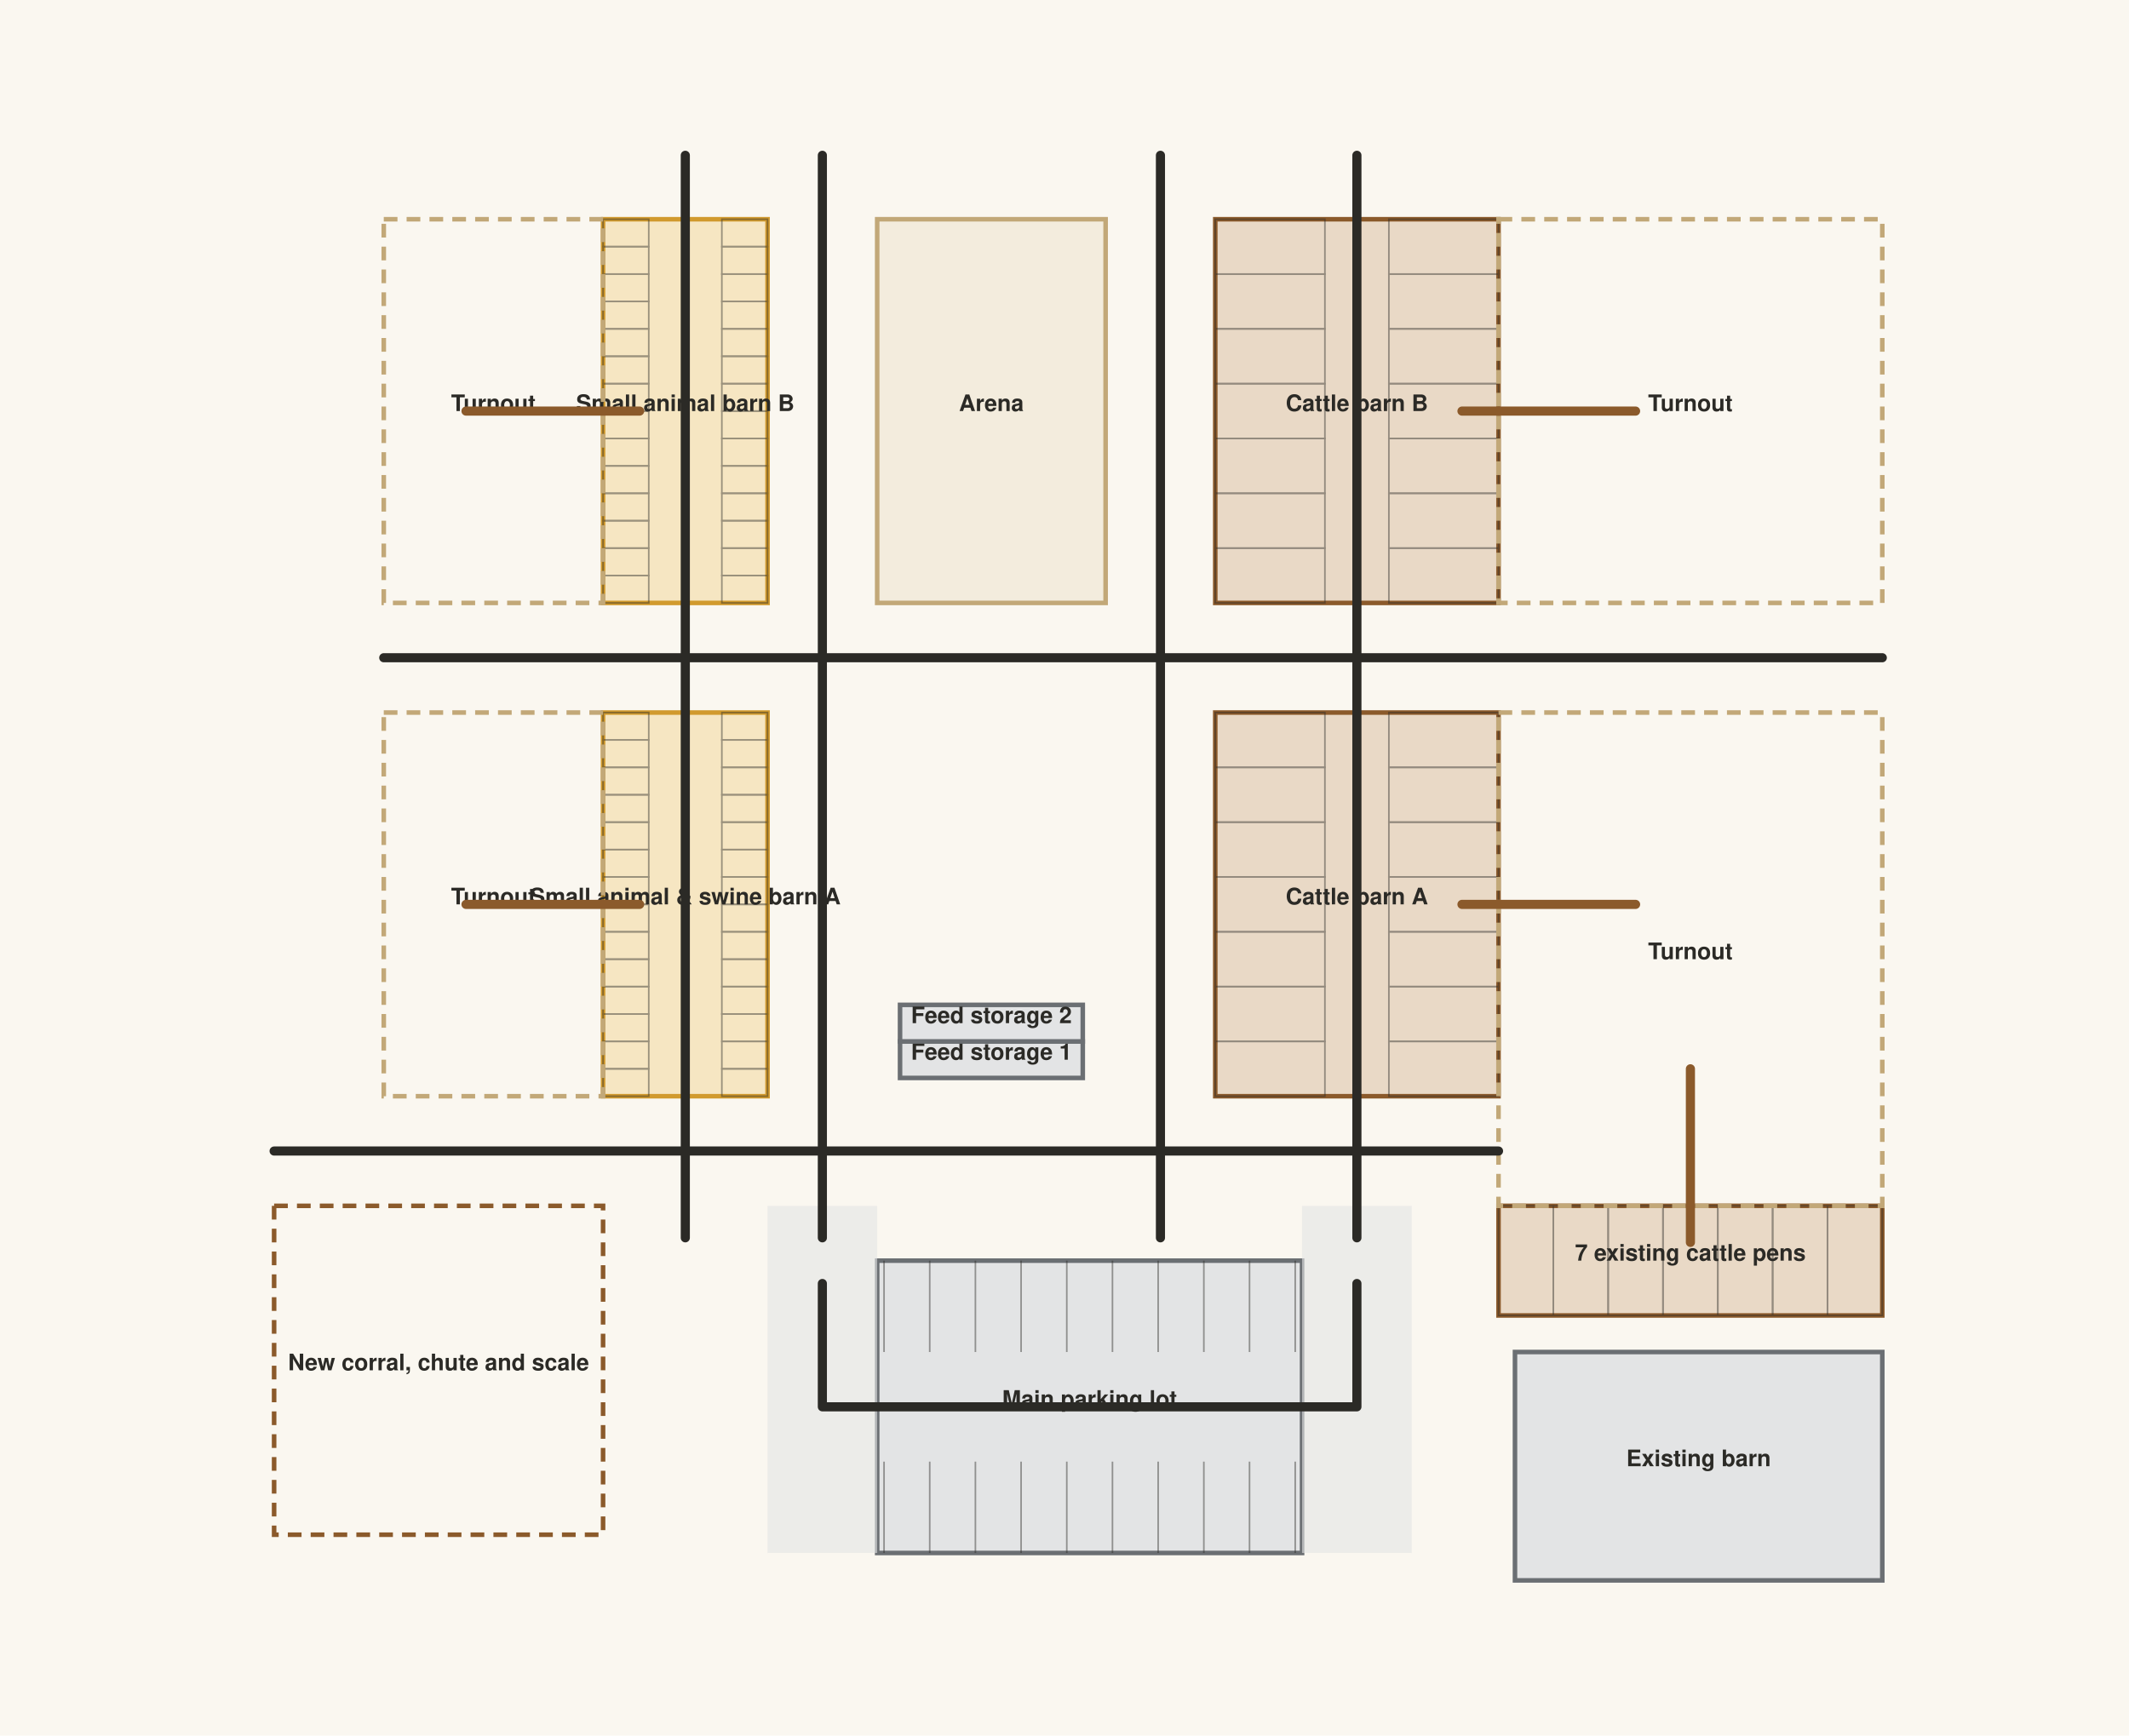
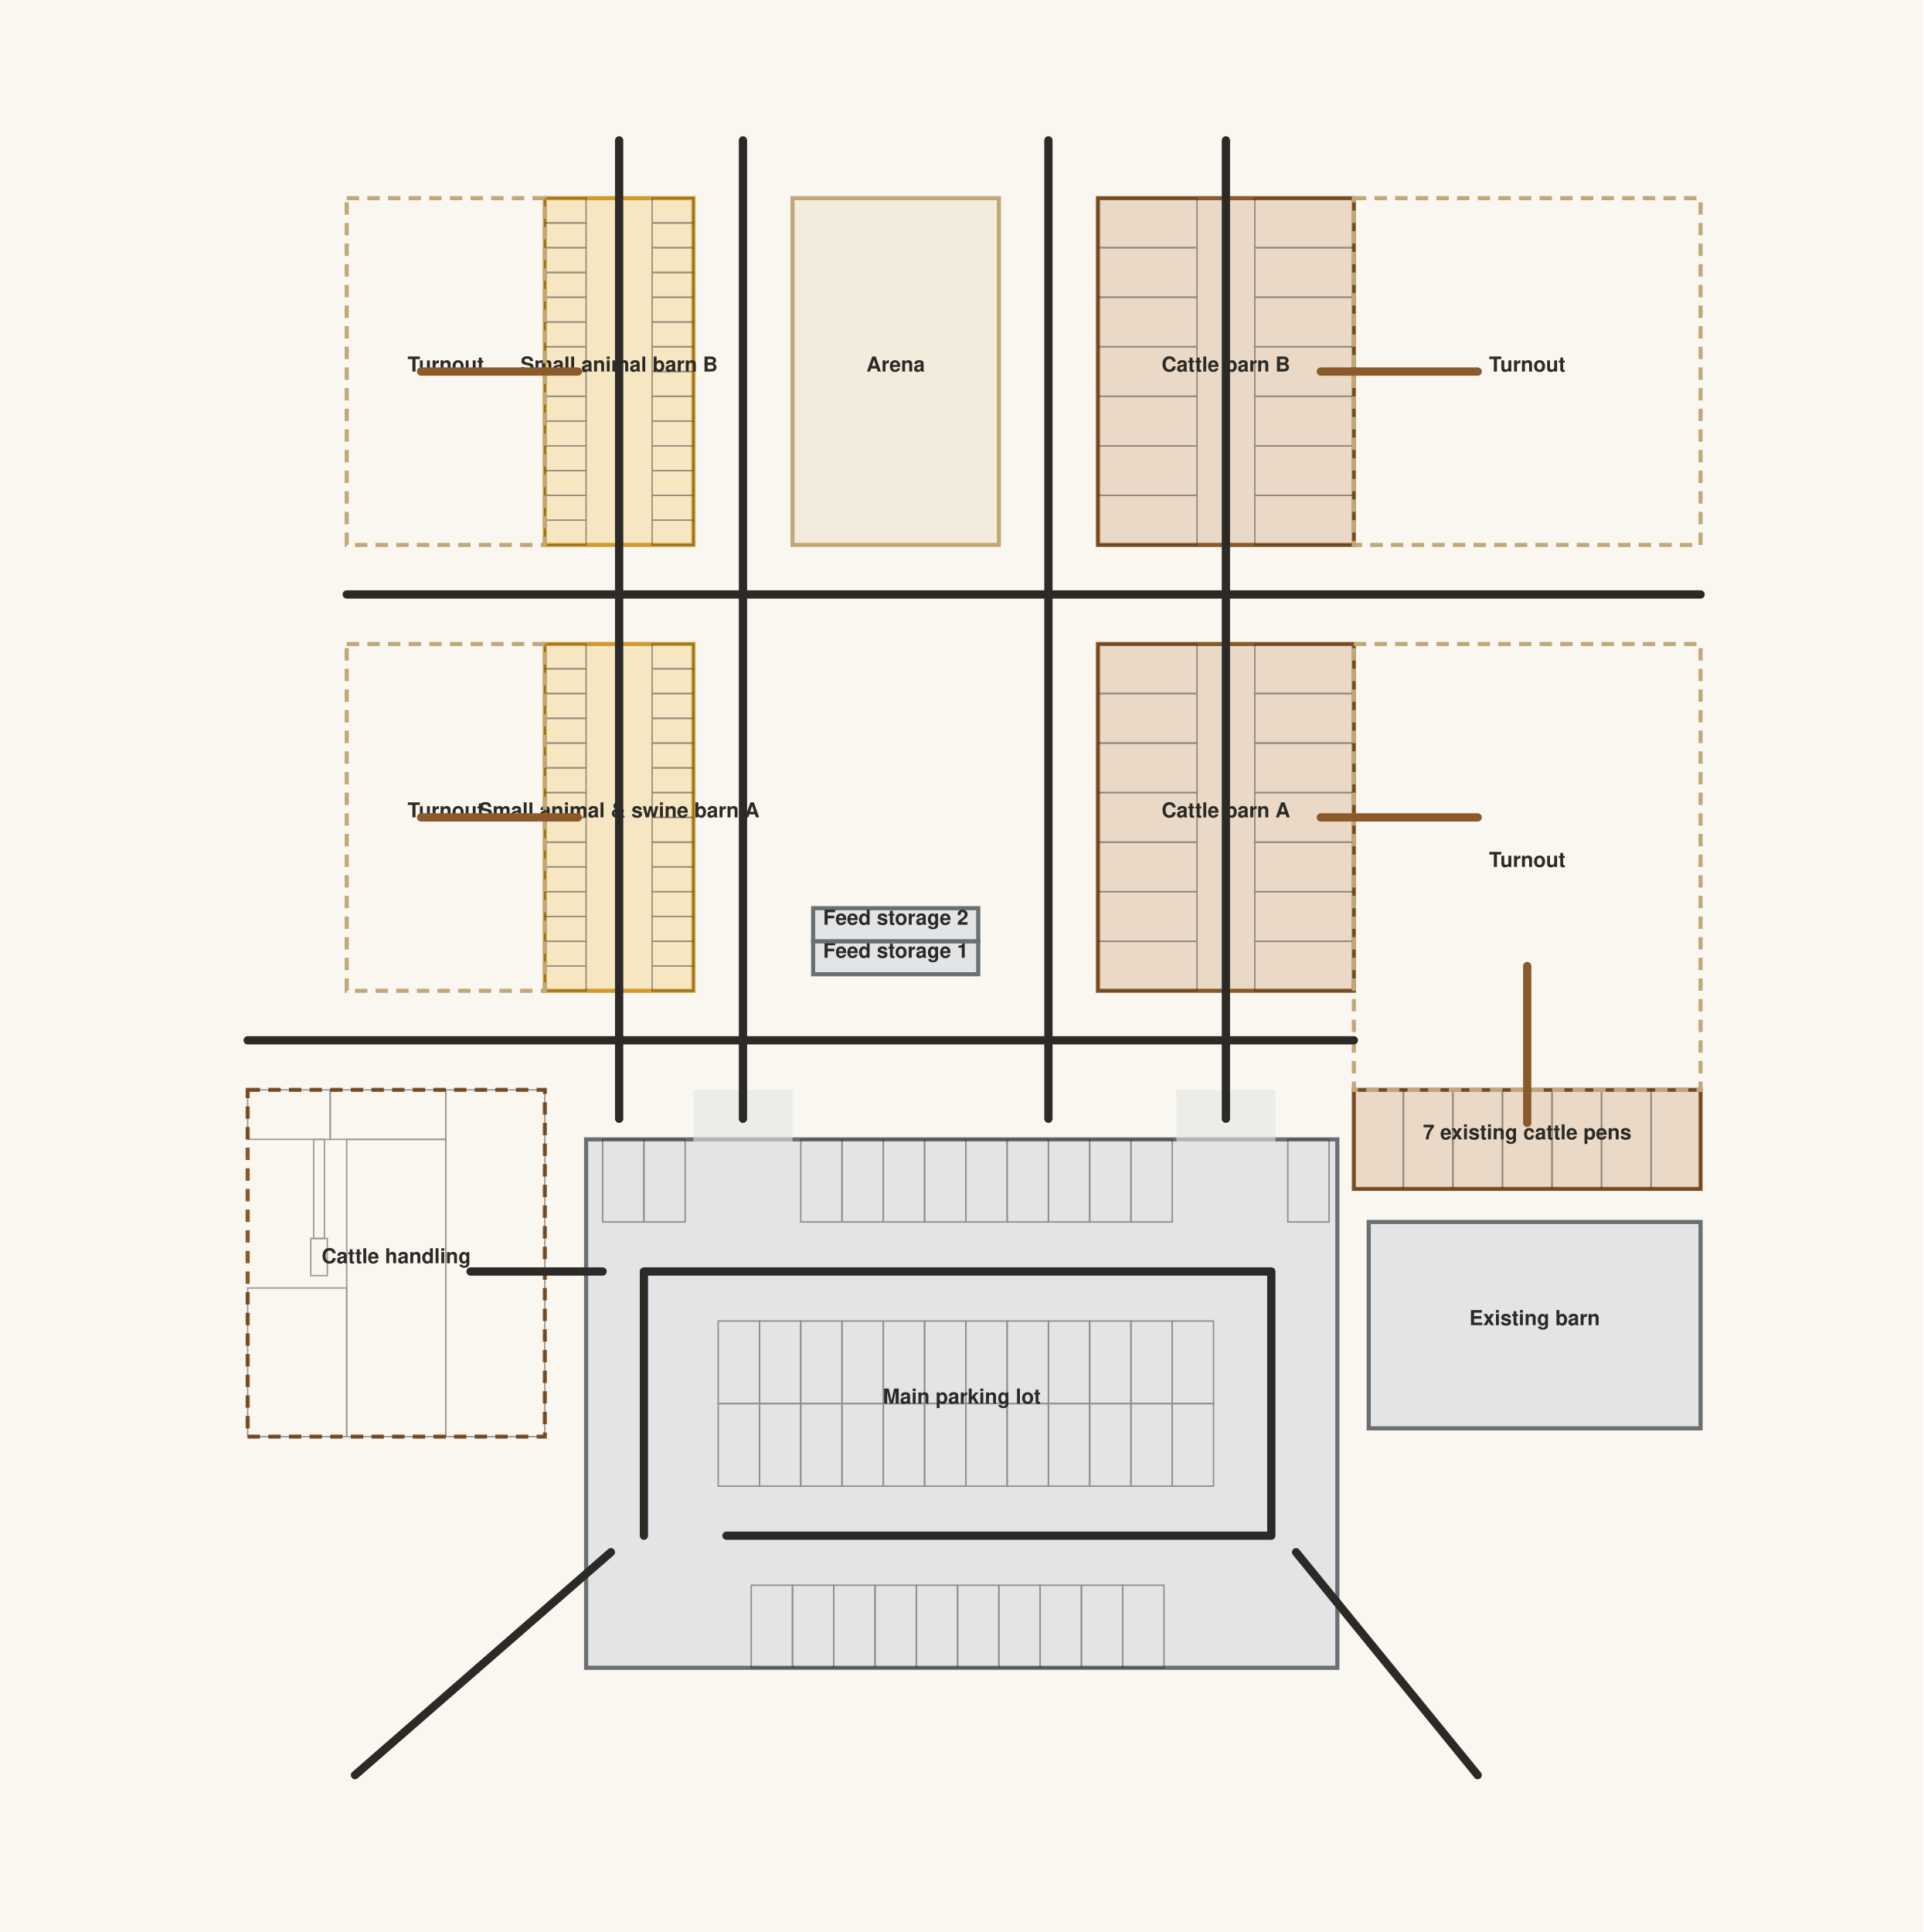
- <svg xmlns="http://www.w3.org/2000/svg" viewBox="-132 -48 466 380" font-family="Avenir Next,Helvetica,Arial,sans-serif">
-   <rect x="-132" y="-48" width="466" height="380" fill="#FAF7F0" />
+ <svg xmlns="http://www.w3.org/2000/svg" viewBox="-132 -48 466 468" font-family="Avenir Next,Helvetica,Arial,sans-serif">
+   <rect x="-132" y="-48" width="466" height="468" fill="#FAF7F0" />
  <g id="level-1">
    <g id="existing-barn">
      <rect x="199.6" y="248" width="80.4" height="50" fill="#E3E4E5" stroke="#6B6F73" stroke-width="1" />
      <text x="239.8" y="273.0" text-anchor="middle" font-size="5" font-weight="700" fill="#2B2A26">Existing barn</text>
    </g>
    <g id="existing-pens">
      <rect x="196" y="216" width="84" height="24" fill="#E9D9C6" stroke="#8B5A2B" stroke-width="1" />
      <g fill="none" stroke="#2B2A26" stroke-width=".35" opacity=".45">
        <rect x="196" y="216" width="12" height="24" />
        <rect x="208" y="216" width="12" height="24" />
        <rect x="220" y="216" width="12" height="24" />
        <rect x="232" y="216" width="12" height="24" />
        <rect x="244" y="216" width="12" height="24" />
        <rect x="256" y="216" width="12" height="24" />
        <rect x="268" y="216" width="12" height="24" />
      </g>
      <text x="238.0" y="228.0" text-anchor="middle" font-size="5" font-weight="700" fill="#2B2A26">7 existing cattle pens</text>
    </g>
    <g id="handling">
-       <rect x="-72" y="216" width="72" height="72" fill="none" stroke="#8B5A2B" stroke-width="1" stroke-dasharray="3 2" />
-       <text x="-36.0" y="252.0" text-anchor="middle" font-size="5" font-weight="700" fill="#2B2A26">New corral, chute and scale</text>
+       <rect x="-72" y="216" width="72" height="84" fill="none" stroke="#8B5A2B" stroke-width="1" stroke-dasharray="3 2" />
+       <g fill="none" stroke="#2B2A26" stroke-width=".35" opacity=".45">
+         <rect x="-72" y="216" width="20" height="12" />
+         <rect x="-52" y="216" width="28" height="12" />
+         <rect x="-24" y="216" width="24" height="84" />
+         <rect x="-48" y="228" width="24" height="72" />
+         <rect x="-56" y="228" width="2.6" height="24" />
+         <rect x="-56.7" y="252" width="4" height="9" />
+         <rect x="-72" y="264" width="24" height="36" />
+       </g>
+       <text x="-36.0" y="258.0" text-anchor="middle" font-size="5" font-weight="700" fill="#2B2A26">Cattle handling</text>
    </g>
    <g id="parking">
-       <rect x="60" y="228" width="93" height="64" fill="#E3E4E5" stroke="#6B6F73" stroke-width="1" />
-       <g fill="none" stroke="#2B2A26" stroke-width=".35" opacity=".45">
-         <path d="M61.5 228v20M61.5 272v20" />
-         <path d="M71.5 228v20M71.5 272v20" />
-         <path d="M81.5 228v20M81.5 272v20" />
-         <path d="M91.5 228v20M91.5 272v20" />
-         <path d="M101.5 228v20M101.5 272v20" />
-         <path d="M111.5 228v20M111.5 272v20" />
-         <path d="M121.5 228v20M121.5 272v20" />
-         <path d="M131.5 228v20M131.5 272v20" />
-         <path d="M141.5 228v20M141.5 272v20" />
-         <path d="M151.5 228v20M151.5 272v20" />
-       </g>
-       <text x="106.5" y="260.0" text-anchor="middle" font-size="5" font-weight="700" fill="#2B2A26">Main parking lot</text>
+       <rect x="10" y="228" width="182" height="128" fill="#E3E4E5" stroke="#6B6F73" stroke-width="1" />
+       <g fill="none" stroke="#2B2A26" stroke-width=".35" opacity=".45">
+         <rect x="14" y="228" width="10" height="20" />
+         <rect x="24" y="228" width="10" height="20" />
+         <rect x="62" y="228" width="10" height="20" />
+         <rect x="72" y="228" width="10" height="20" />
+         <rect x="82" y="228" width="10" height="20" />
+         <rect x="92" y="228" width="10" height="20" />
+         <rect x="102" y="228" width="10" height="20" />
+         <rect x="112" y="228" width="10" height="20" />
+         <rect x="122" y="228" width="10" height="20" />
+         <rect x="132" y="228" width="10" height="20" />
+         <rect x="142" y="228" width="10" height="20" />
+         <rect x="180" y="228" width="10" height="20" />
+         <rect x="42" y="272" width="10" height="20" />
+         <rect x="52" y="272" width="10" height="20" />
+         <rect x="62" y="272" width="10" height="20" />
+         <rect x="72" y="272" width="10" height="20" />
+         <rect x="82" y="272" width="10" height="20" />
+         <rect x="92" y="272" width="10" height="20" />
+         <rect x="102" y="272" width="10" height="20" />
+         <rect x="112" y="272" width="10" height="20" />
+         <rect x="122" y="272" width="10" height="20" />
+         <rect x="132" y="272" width="10" height="20" />
+         <rect x="142" y="272" width="10" height="20" />
+         <rect x="152" y="272" width="10" height="20" />
+         <rect x="42" y="292" width="10" height="20" />
+         <rect x="52" y="292" width="10" height="20" />
+         <rect x="62" y="292" width="10" height="20" />
+         <rect x="72" y="292" width="10" height="20" />
+         <rect x="82" y="292" width="10" height="20" />
+         <rect x="92" y="292" width="10" height="20" />
+         <rect x="102" y="292" width="10" height="20" />
+         <rect x="112" y="292" width="10" height="20" />
+         <rect x="122" y="292" width="10" height="20" />
+         <rect x="132" y="292" width="10" height="20" />
+         <rect x="142" y="292" width="10" height="20" />
+         <rect x="152" y="292" width="10" height="20" />
+         <rect x="50" y="336" width="10" height="20" />
+         <rect x="60" y="336" width="10" height="20" />
+         <rect x="70" y="336" width="10" height="20" />
+         <rect x="80" y="336" width="10" height="20" />
+         <rect x="90" y="336" width="10" height="20" />
+         <rect x="100" y="336" width="10" height="20" />
+         <rect x="110" y="336" width="10" height="20" />
+         <rect x="120" y="336" width="10" height="20" />
+         <rect x="130" y="336" width="10" height="20" />
+         <rect x="140" y="336" width="10" height="20" />
+       </g>
+       <text x="101.0" y="292.0" text-anchor="middle" font-size="5" font-weight="700" fill="#2B2A26">Main parking lot</text>
    </g>
  </g>
  <g id="level-2">
    <g id="cattle-a">
      <rect x="134" y="108" width="62" height="84" fill="#E9D9C6" stroke="#8B5A2B" stroke-width="1" />
      <g fill="none" stroke="#2B2A26" stroke-width=".35" opacity=".45">
        <rect x="134" y="108" width="24" height="12" />
        <rect x="134" y="120" width="24" height="12" />
        <rect x="134" y="132" width="24" height="12" />
        <rect x="134" y="144" width="24" height="12" />
        <rect x="134" y="156" width="24" height="12" />
        <rect x="134" y="168" width="24" height="12" />
        <rect x="134" y="180" width="24" height="12" />
        <rect x="172" y="108" width="24" height="12" />
        <rect x="172" y="120" width="24" height="12" />
        <rect x="172" y="132" width="24" height="12" />
        <rect x="172" y="144" width="24" height="12" />
        <rect x="172" y="156" width="24" height="12" />
        <rect x="172" y="168" width="24" height="12" />
        <rect x="172" y="180" width="24" height="12" />
      </g>
      <text x="165.0" y="150.0" text-anchor="middle" font-size="5" font-weight="700" fill="#2B2A26">Cattle barn A</text>
    </g>
    <g id="small-a">
      <rect x="0" y="108" width="36" height="84" fill="#F6E6C2" stroke="#D19A2E" stroke-width="1" />
      <g fill="none" stroke="#2B2A26" stroke-width=".35" opacity=".45">
        <rect x="0" y="108" width="10" height="6" />
        <rect x="0" y="114" width="10" height="6" />
        <rect x="0" y="120" width="10" height="6" />
        <rect x="0" y="126" width="10" height="6" />
        <rect x="0" y="132" width="10" height="6" />
        <rect x="0" y="138" width="10" height="6" />
        <rect x="0" y="144" width="10" height="6" />
        <rect x="0" y="150" width="10" height="6" />
        <rect x="0" y="156" width="10" height="6" />
        <rect x="0" y="162" width="10" height="6" />
        <rect x="0" y="168" width="10" height="6" />
        <rect x="0" y="174" width="10" height="6" />
        <rect x="0" y="180" width="10" height="6" />
        <rect x="0" y="186" width="10" height="6" />
        <rect x="26" y="108" width="10" height="6" />
        <rect x="26" y="114" width="10" height="6" />
        <rect x="26" y="120" width="10" height="6" />
        <rect x="26" y="126" width="10" height="6" />
        <rect x="26" y="132" width="10" height="6" />
        <rect x="26" y="138" width="10" height="6" />
        <rect x="26" y="144" width="10" height="6" />
        <rect x="26" y="150" width="10" height="6" />
        <rect x="26" y="156" width="10" height="6" />
        <rect x="26" y="162" width="10" height="6" />
        <rect x="26" y="168" width="10" height="6" />
        <rect x="26" y="174" width="10" height="6" />
        <rect x="26" y="180" width="10" height="6" />
        <rect x="26" y="186" width="10" height="6" />
      </g>
      <text x="18.0" y="150.0" text-anchor="middle" font-size="5" font-weight="700" fill="#2B2A26">Small animal &amp; swine barn A</text>
    </g>
    <g id="feed-1">
      <rect x="65" y="180" width="40" height="8" fill="#E3E4E5" stroke="#6B6F73" stroke-width="1" />
      <text x="85.0" y="184.0" text-anchor="middle" font-size="5" font-weight="700" fill="#2B2A26">Feed storage 1</text>
    </g>
    <g id="turnout-cattle-a">
      <rect x="196" y="108" width="84" height="108" fill="none" stroke="#C2A878" stroke-width="1" stroke-dasharray="3 2" />
      <text x="238.0" y="162.0" text-anchor="middle" font-size="5" font-weight="700" fill="#2B2A26">Turnout</text>
    </g>
    <g id="turnout-small-a">
      <rect x="-48" y="108" width="48" height="84" fill="none" stroke="#C2A878" stroke-width="1" stroke-dasharray="3 2" />
      <text x="-24.0" y="150.0" text-anchor="middle" font-size="5" font-weight="700" fill="#2B2A26">Turnout</text>
    </g>
  </g>
  <g id="level-3">
    <g id="cattle-b">
      <rect x="134" y="0" width="62" height="84" fill="#E9D9C6" stroke="#8B5A2B" stroke-width="1" />
      <g fill="none" stroke="#2B2A26" stroke-width=".35" opacity=".45">
        <rect x="134" y="0" width="24" height="12" />
        <rect x="134" y="12" width="24" height="12" />
        <rect x="134" y="24" width="24" height="12" />
        <rect x="134" y="36" width="24" height="12" />
        <rect x="134" y="48" width="24" height="12" />
        <rect x="134" y="60" width="24" height="12" />
        <rect x="134" y="72" width="24" height="12" />
        <rect x="172" y="0" width="24" height="12" />
        <rect x="172" y="12" width="24" height="12" />
        <rect x="172" y="24" width="24" height="12" />
        <rect x="172" y="36" width="24" height="12" />
        <rect x="172" y="48" width="24" height="12" />
        <rect x="172" y="60" width="24" height="12" />
        <rect x="172" y="72" width="24" height="12" />
      </g>
      <text x="165.0" y="42.0" text-anchor="middle" font-size="5" font-weight="700" fill="#2B2A26">Cattle barn B</text>
    </g>
    <g id="small-b">
      <rect x="0" y="0" width="36" height="84" fill="#F6E6C2" stroke="#D19A2E" stroke-width="1" />
      <g fill="none" stroke="#2B2A26" stroke-width=".35" opacity=".45">
        <rect x="0" y="0" width="10" height="6" />
        <rect x="0" y="6" width="10" height="6" />
        <rect x="0" y="12" width="10" height="6" />
        <rect x="0" y="18" width="10" height="6" />
        <rect x="0" y="24" width="10" height="6" />
        <rect x="0" y="30" width="10" height="6" />
        <rect x="0" y="36" width="10" height="6" />
        <rect x="0" y="42" width="10" height="6" />
        <rect x="0" y="48" width="10" height="6" />
        <rect x="0" y="54" width="10" height="6" />
        <rect x="0" y="60" width="10" height="6" />
        <rect x="0" y="66" width="10" height="6" />
        <rect x="0" y="72" width="10" height="6" />
        <rect x="0" y="78" width="10" height="6" />
        <rect x="26" y="0" width="10" height="6" />
        <rect x="26" y="6" width="10" height="6" />
        <rect x="26" y="12" width="10" height="6" />
        <rect x="26" y="18" width="10" height="6" />
        <rect x="26" y="24" width="10" height="6" />
        <rect x="26" y="30" width="10" height="6" />
        <rect x="26" y="36" width="10" height="6" />
        <rect x="26" y="42" width="10" height="6" />
        <rect x="26" y="48" width="10" height="6" />
        <rect x="26" y="54" width="10" height="6" />
        <rect x="26" y="60" width="10" height="6" />
        <rect x="26" y="66" width="10" height="6" />
        <rect x="26" y="72" width="10" height="6" />
        <rect x="26" y="78" width="10" height="6" />
      </g>
      <text x="18.0" y="42.0" text-anchor="middle" font-size="5" font-weight="700" fill="#2B2A26">Small animal barn B</text>
    </g>
    <g id="arena">
      <rect x="60" y="0" width="50" height="84" fill="#F3ECDD" stroke="#C2A878" stroke-width="1" />
      <text x="85.0" y="42.0" text-anchor="middle" font-size="5" font-weight="700" fill="#2B2A26">Arena</text>
    </g>
    <g id="feed-2">
      <rect x="65" y="172" width="40" height="8" fill="#E3E4E5" stroke="#6B6F73" stroke-width="1" />
      <text x="85.0" y="176.0" text-anchor="middle" font-size="5" font-weight="700" fill="#2B2A26">Feed storage 2</text>
    </g>
    <g id="turnout-cattle-b">
      <rect x="196" y="0" width="84" height="84" fill="none" stroke="#C2A878" stroke-width="1" stroke-dasharray="3 2" />
      <text x="238.0" y="42.0" text-anchor="middle" font-size="5" font-weight="700" fill="#2B2A26">Turnout</text>
    </g>
    <g id="turnout-small-b">
      <rect x="-48" y="0" width="48" height="84" fill="none" stroke="#C2A878" stroke-width="1" stroke-dasharray="3 2" />
      <text x="-24.0" y="42.0" text-anchor="middle" font-size="5" font-weight="700" fill="#2B2A26">Turnout</text>
    </g>
  </g>
  <g id="drives">
-     <rect id="drive-west" x="36" y="216" width="24" height="76" fill="#E3E4E5" opacity=".6" />
-     <rect id="drive-east" x="153" y="216" width="24" height="76" fill="#E3E4E5" opacity=".6" />
+     <rect id="drive-west" x="36" y="216" width="24" height="32" fill="#E3E4E5" opacity=".6" />
+     <rect id="drive-east" x="153.0" y="216" width="24" height="32" fill="#E3E4E5" opacity=".6" />
  </g>
  <g id="circulation">
    <polyline id="lane-west" points="48.0,-14 48.0,223" fill="none" stroke="#2B2A26" stroke-width="2" stroke-linecap="round" stroke-linejoin="round" />
    <polyline id="lane-east" points="122.0,-14 122.0,223" fill="none" stroke="#2B2A26" stroke-width="2" stroke-linecap="round" stroke-linejoin="round" />
    <polyline id="drive-cross" points="-72,204.0 196,204.0" fill="none" stroke="#2B2A26" stroke-width="2" stroke-linecap="round" stroke-linejoin="round" />
    <polyline id="lane-mid" points="-48,96.0 280,96.0" fill="none" stroke="#2B2A26" stroke-width="2" stroke-linecap="round" stroke-linejoin="round" />
    <polyline id="aisle-cattle" points="165.0,-14 165.0,223" fill="none" stroke="#2B2A26" stroke-width="2" stroke-linecap="round" stroke-linejoin="round" />
    <polyline id="aisle-small" points="18.0,-14 18.0,223" fill="none" stroke="#2B2A26" stroke-width="2" stroke-linecap="round" stroke-linejoin="round" />
-     <polyline id="loop-parking" points="48.0,233 48.0,260.0 165.0,260.0 165.0,233" fill="none" stroke="#2B2A26" stroke-width="2" stroke-linecap="round" stroke-linejoin="round" />
+     <polyline id="loop-parking" points="24,324 24,260 176,260 176,324 44,324" fill="none" stroke="#2B2A26" stroke-width="2" stroke-linecap="round" stroke-linejoin="round" />
+     <polyline id="entry" points="-46,382 16,328" fill="none" stroke="#2B2A26" stroke-width="2" stroke-linecap="round" stroke-linejoin="round" />
+     <polyline id="exit" points="182,328 226,382" fill="none" stroke="#2B2A26" stroke-width="2" stroke-linecap="round" stroke-linejoin="round" />
+     <polyline id="trailers" points="14,260 -18,260" fill="none" stroke="#2B2A26" stroke-width="2" stroke-linecap="round" stroke-linejoin="round" />
    <polyline id="an-cattle-a" points="188,150.0 226,150.0" fill="none" stroke="#8B5A2B" stroke-width="2" stroke-linecap="round" stroke-linejoin="round" />
    <polyline id="an-cattle-b" points="188,42.0 226,42.0" fill="none" stroke="#8B5A2B" stroke-width="2" stroke-linecap="round" stroke-linejoin="round" />
    <polyline id="an-small-a" points="8,150.0 -30,150.0" fill="none" stroke="#8B5A2B" stroke-width="2" stroke-linecap="round" stroke-linejoin="round" />
    <polyline id="an-small-b" points="8,42.0 -30,42.0" fill="none" stroke="#8B5A2B" stroke-width="2" stroke-linecap="round" stroke-linejoin="round" />
    <polyline id="an-pens" points="238.0,224 238.0,186" fill="none" stroke="#8B5A2B" stroke-width="2" stroke-linecap="round" stroke-linejoin="round" />
  </g>
</svg>
